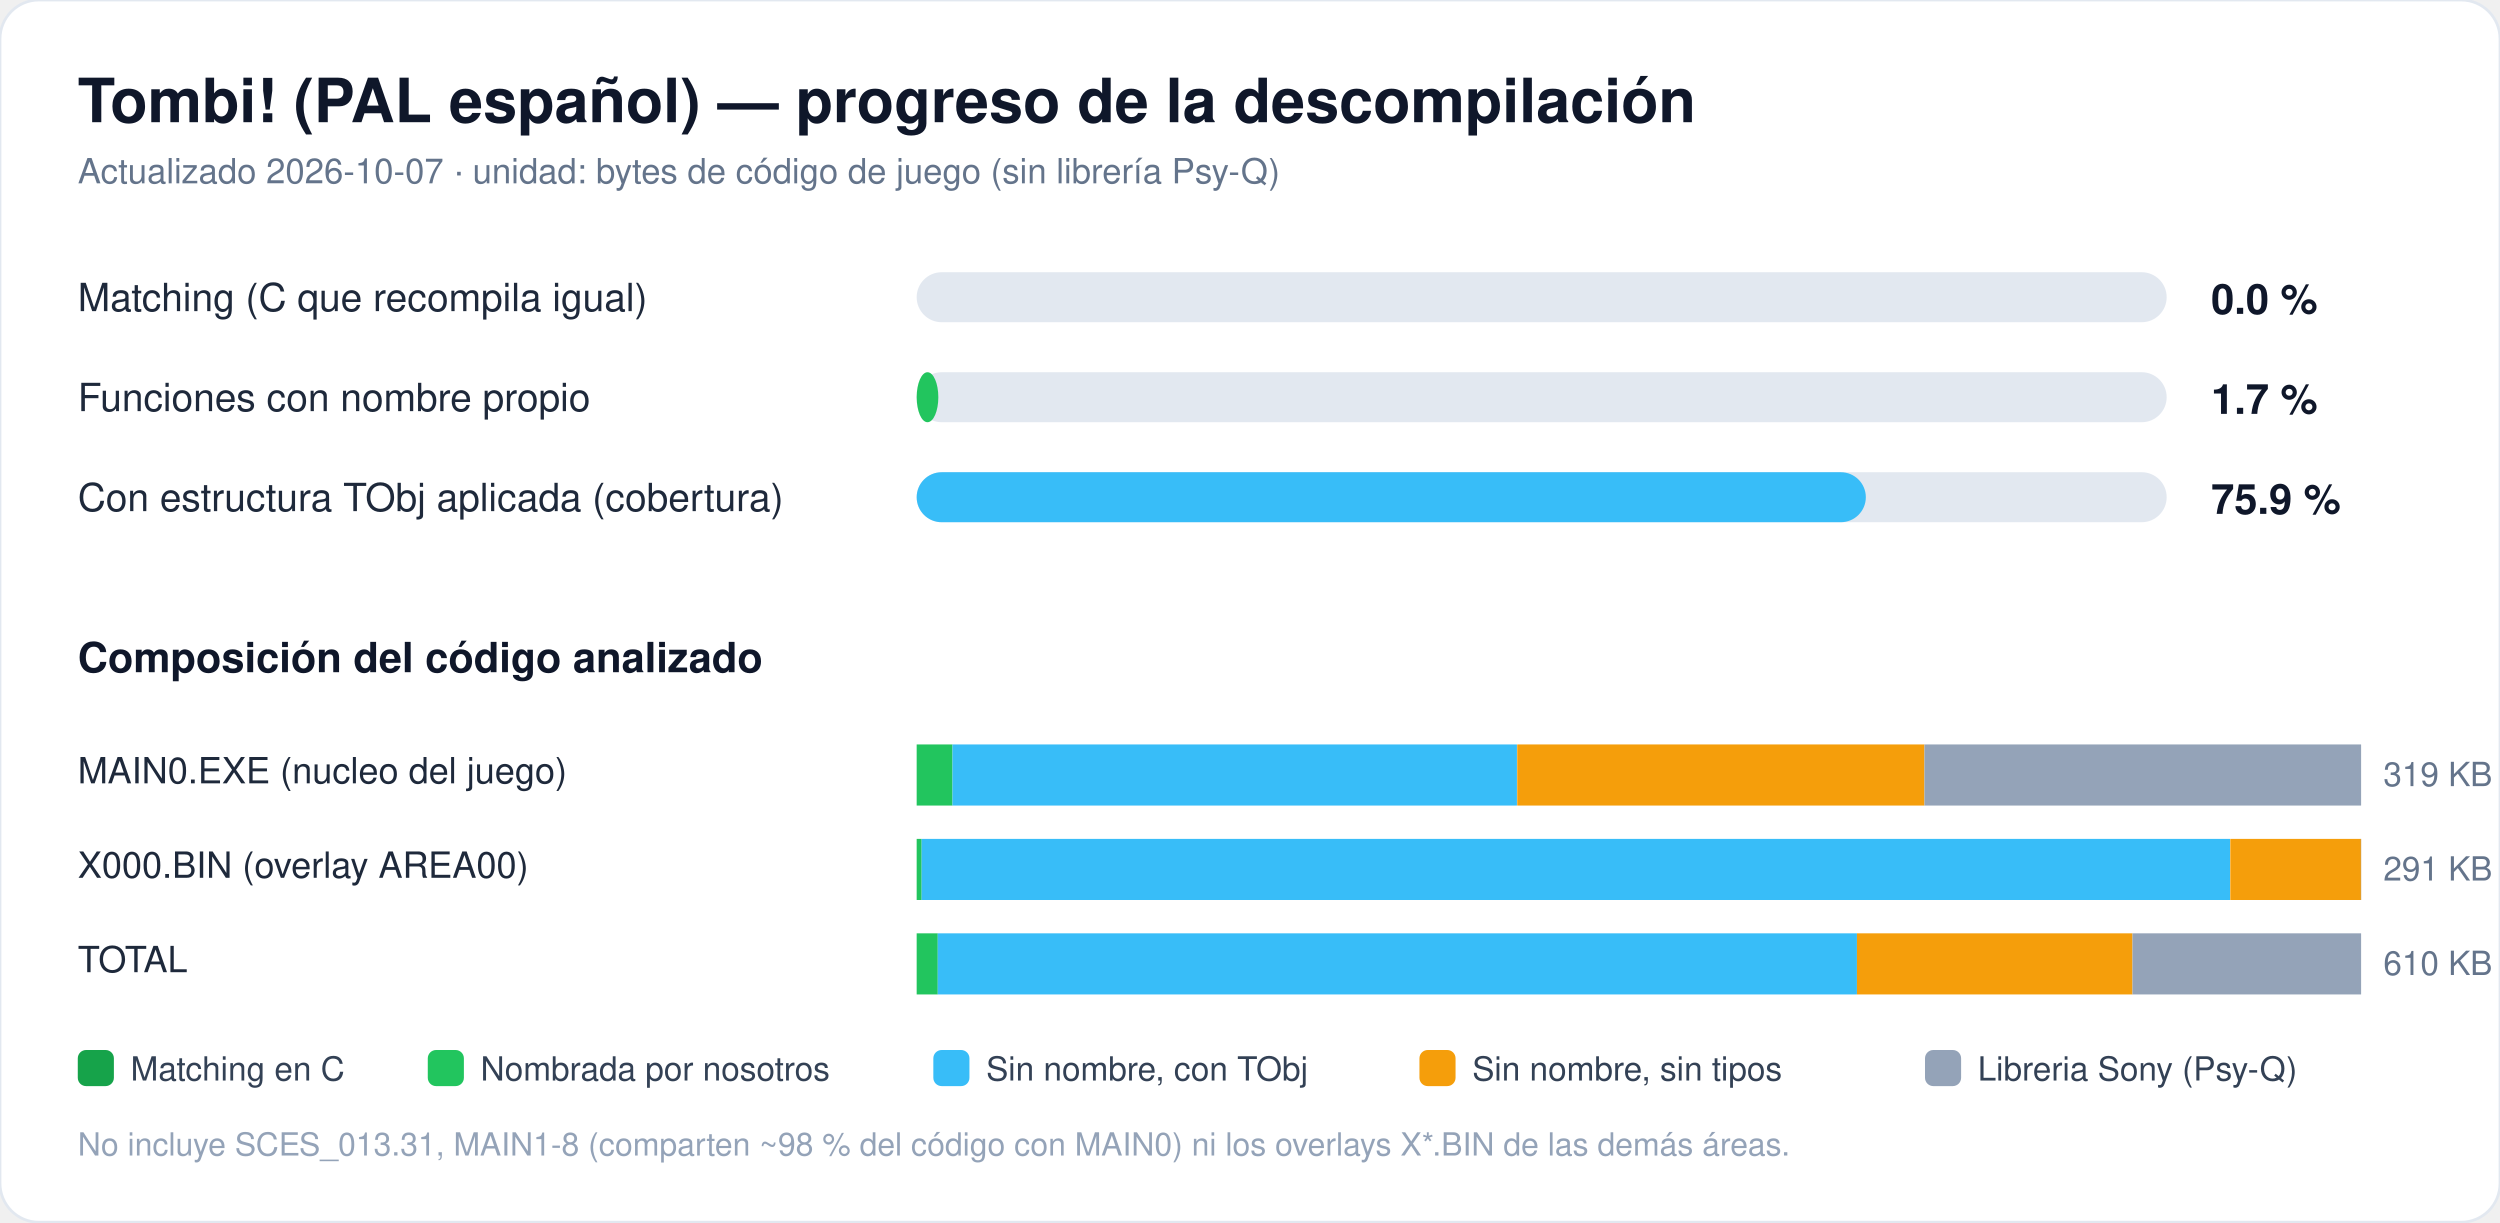
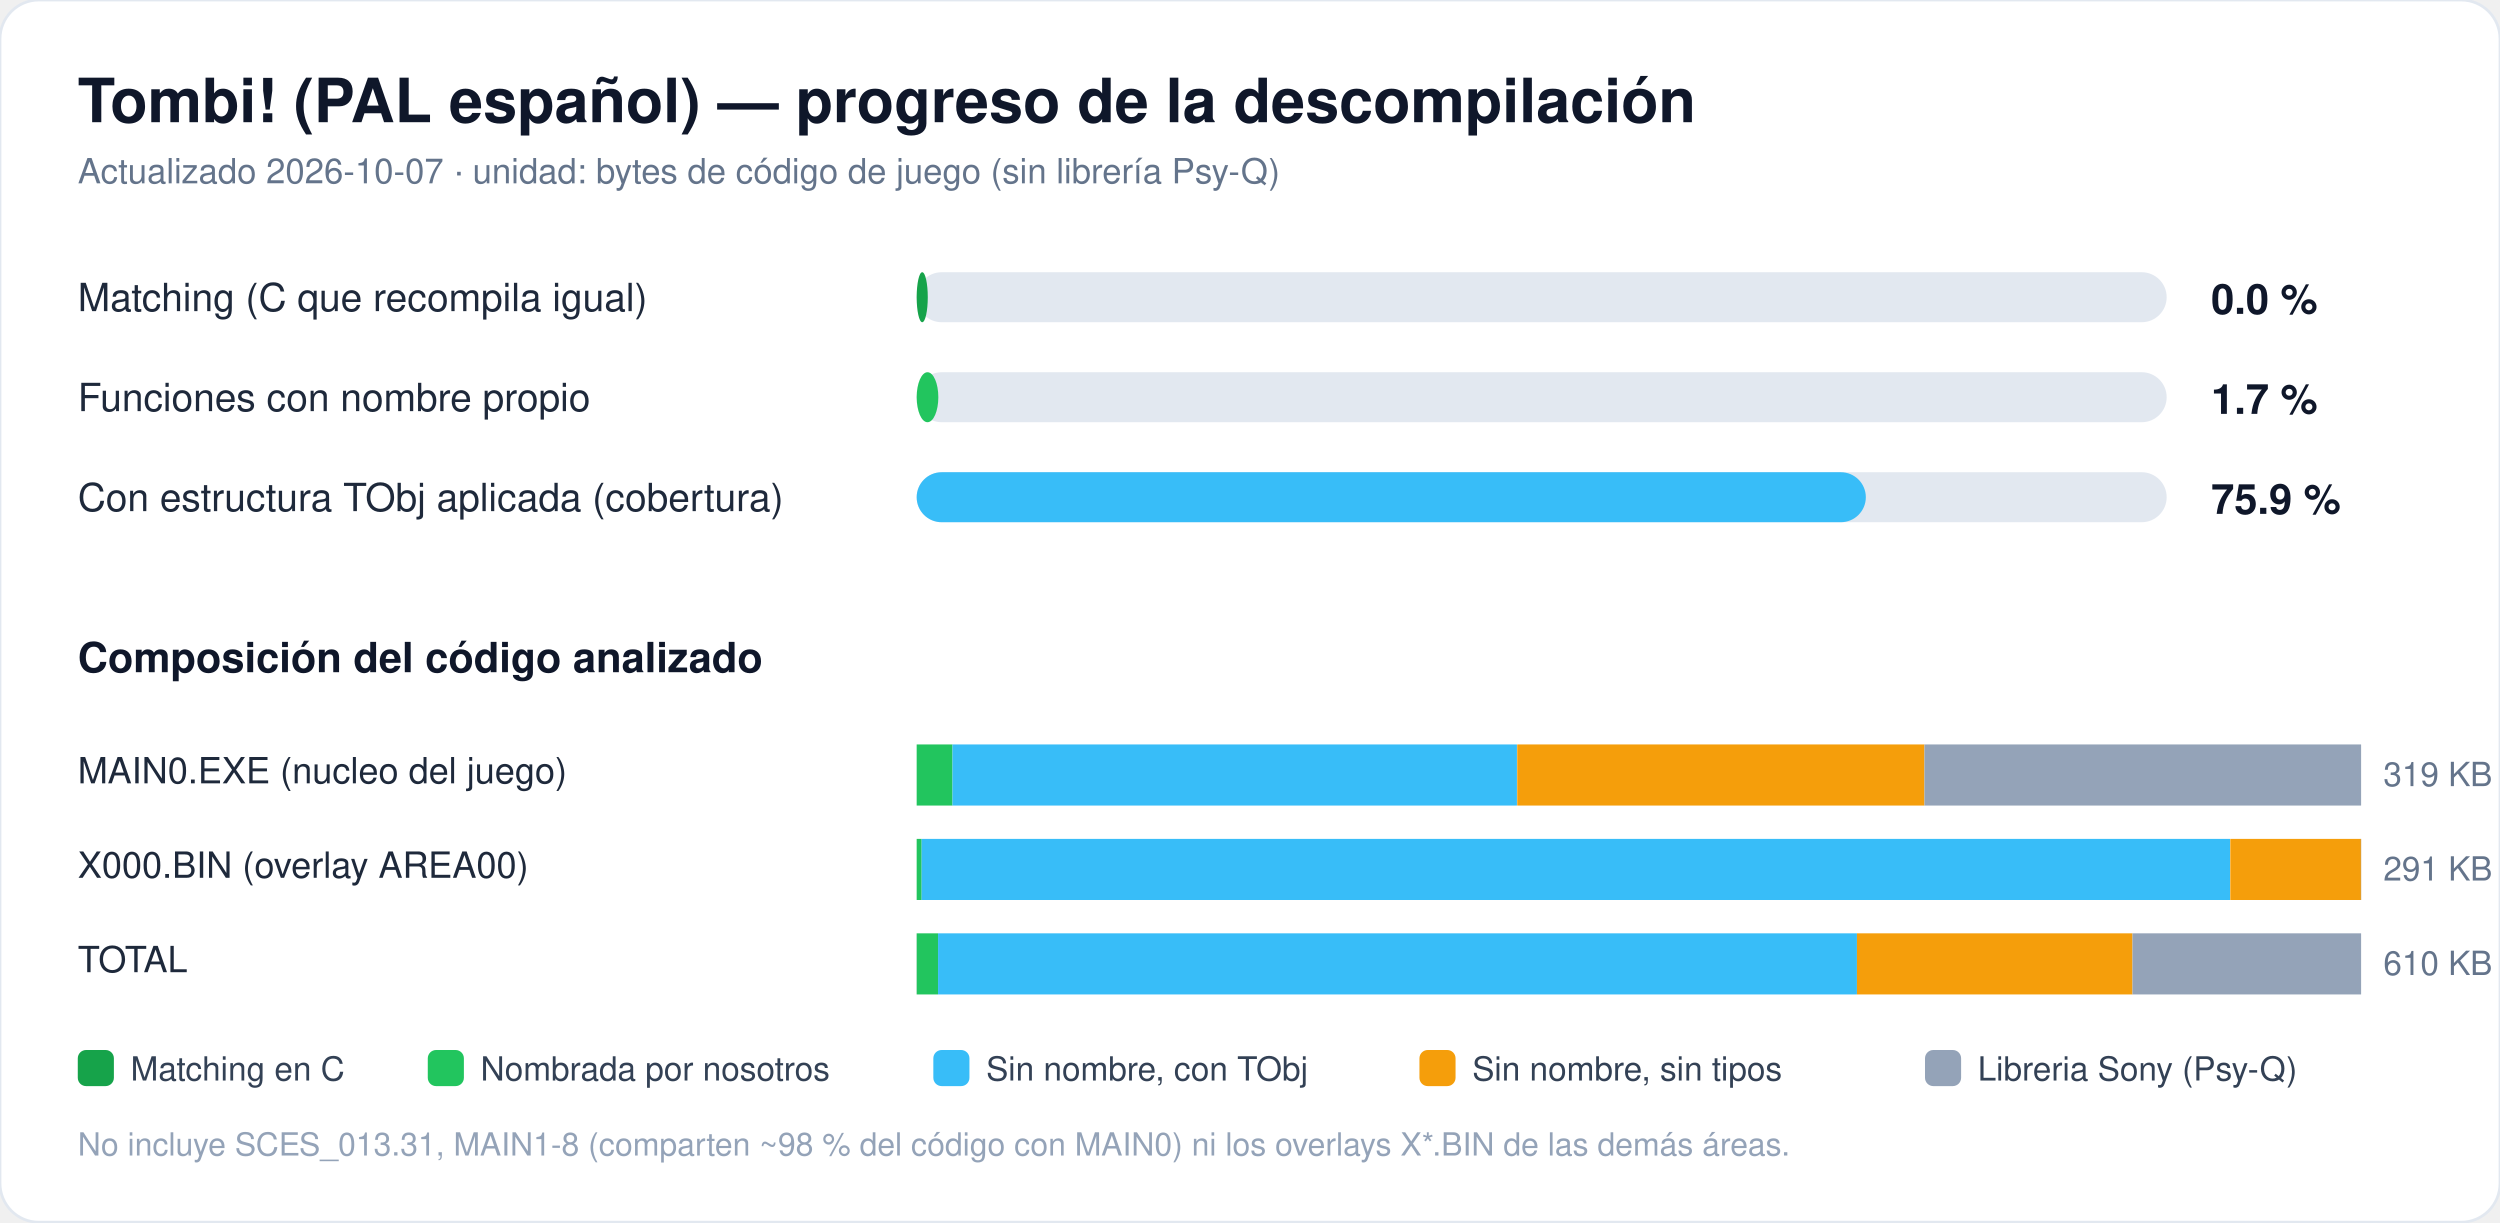
<svg xmlns="http://www.w3.org/2000/svg" width="900" height="440" viewBox="0 0 900 440" role="img" aria-label="Progreso de la descompilacion">
  <rect width="900" height="440" rx="14" fill="#ffffff" stroke="#e2e8f0" />
  <text x="28" y="44" font-family="Segoe UI,Helvetica,Arial,sans-serif" font-size="22" font-weight="700" fill="#0f172a">Tombi! (PAL español) — progreso de la descompilación</text>
  <text x="28" y="66" font-family="Segoe UI,Helvetica,Arial,sans-serif" font-size="12.5" fill="#64748b">Actualizado 2026-10-07 · unidad: bytes de código de juego (sin librería Psy-Q)</text>
  <text x="28" y="112" font-family="Segoe UI,Helvetica,Arial,sans-serif" font-size="14" fill="#1e293b">Matching (C que recompila igual)</text>
  <rect x="330" y="98" width="450" height="18" rx="9" fill="#e2e8f0" />
+   <rect x="330" y="98" width="4.0" height="18" rx="9" fill="#16a34a" />
  <text x="796" y="113" font-family="Segoe UI,Helvetica,Arial,sans-serif" font-size="15" font-weight="700" fill="#0f172a">0.0 %</text>
  <text x="28" y="148" font-family="Segoe UI,Helvetica,Arial,sans-serif" font-size="14" fill="#1e293b">Funciones con nombre propio</text>
  <rect x="330" y="134" width="450" height="18" rx="9" fill="#e2e8f0" />
  <rect x="330" y="134" width="7.8" height="18" rx="9" fill="#22c55e" />
  <text x="796" y="149" font-family="Segoe UI,Helvetica,Arial,sans-serif" font-size="15" font-weight="700" fill="#0f172a">1.7 %</text>
  <text x="28" y="184" font-family="Segoe UI,Helvetica,Arial,sans-serif" font-size="14" fill="#1e293b">Con estructura TObj aplicada (cobertura)</text>
  <rect x="330" y="170" width="450" height="18" rx="9" fill="#e2e8f0" />
  <rect x="330" y="170" width="341.7" height="18" rx="9" fill="#38bdf8" />
  <text x="796" y="185" font-family="Segoe UI,Helvetica,Arial,sans-serif" font-size="15" font-weight="700" fill="#0f172a">75.9 %</text>
  <text x="28" y="242" font-family="Segoe UI,Helvetica,Arial,sans-serif" font-size="15" font-weight="700" fill="#0f172a">Composición del código analizado</text>
  <text x="28" y="282" font-family="Segoe UI,Helvetica,Arial,sans-serif" font-size="13" fill="#1e293b">MAIN0.EXE (nucleo del juego)</text>
  <rect x="330.0" y="268" width="12.9" height="22" fill="#22c55e" />
  <rect x="342.9" y="268" width="203.2" height="22" fill="#38bdf8" />
  <rect x="546.2" y="268" width="146.6" height="22" fill="#f59e0b" />
  <rect x="692.8" y="268" width="157.2" height="22" fill="#94a3b8" />
  <text x="858" y="283" font-family="Segoe UI,Helvetica,Arial,sans-serif" font-size="12" fill="#64748b" text-anchor="start">319 KB</text>
  <text x="28" y="316" font-family="Segoe UI,Helvetica,Arial,sans-serif" font-size="13" fill="#1e293b">X000.BIN (overlay AREA00)</text>
  <rect x="330.0" y="302" width="1.8" height="22" fill="#22c55e" />
  <rect x="331.8" y="302" width="471.0" height="22" fill="#38bdf8" />
  <rect x="802.9" y="302" width="47.1" height="22" fill="#f59e0b" />
  <rect x="849.9" y="302" width="0.1" height="22" fill="#94a3b8" />
  <text x="858" y="317" font-family="Segoe UI,Helvetica,Arial,sans-serif" font-size="12" fill="#64748b" text-anchor="start">291 KB</text>
  <text x="28" y="350" font-family="Segoe UI,Helvetica,Arial,sans-serif" font-size="13" fill="#1e293b">TOTAL</text>
-   <rect x="330.0" y="336" width="7.6" height="22" fill="#22c55e" />
-   <rect x="337.6" y="336" width="330.9" height="22" fill="#38bdf8" />
+   <rect x="330.0" y="336" width="0.1" height="22" fill="#16a34a" />
+   <rect x="330.1" y="336" width="7.6" height="22" fill="#22c55e" />
+   <rect x="337.7" y="336" width="330.8" height="22" fill="#38bdf8" />
  <rect x="668.5" y="336" width="99.2" height="22" fill="#f59e0b" />
  <rect x="767.7" y="336" width="82.3" height="22" fill="#94a3b8" />
  <text x="858" y="351" font-family="Segoe UI,Helvetica,Arial,sans-serif" font-size="12" fill="#64748b" text-anchor="start">610 KB</text>
  <rect x="28" y="378" width="13" height="13" rx="3" fill="#16a34a" />
  <text x="47" y="389" font-family="Segoe UI,Helvetica,Arial,sans-serif" font-size="12" fill="#334155">Matching en C</text>
  <rect x="154" y="378" width="13" height="13" rx="3" fill="#22c55e" />
  <text x="173" y="389" font-family="Segoe UI,Helvetica,Arial,sans-serif" font-size="12" fill="#334155">Nombrada por nosotros</text>
  <rect x="336" y="378" width="13" height="13" rx="3" fill="#38bdf8" />
  <text x="355" y="389" font-family="Segoe UI,Helvetica,Arial,sans-serif" font-size="12" fill="#334155">Sin nombre, con TObj</text>
  <rect x="511" y="378" width="13" height="13" rx="3" fill="#f59e0b" />
  <text x="530" y="389" font-family="Segoe UI,Helvetica,Arial,sans-serif" font-size="12" fill="#334155">Sin nombre, sin tipos</text>
  <rect x="693" y="378" width="13" height="13" rx="3" fill="#94a3b8" />
  <text x="712" y="389" font-family="Segoe UI,Helvetica,Arial,sans-serif" font-size="12" fill="#334155">Libreria Sony (Psy-Q)</text>
  <text x="28" y="416" font-family="Segoe UI,Helvetica,Arial,sans-serif" font-size="11.5" fill="#94a3b8">No incluye SCES_013.31, MAIN1-8 (comparten ~98 % del código con MAIN0) ni los overlays X*.BIN de las demás áreas.</text>
</svg>
